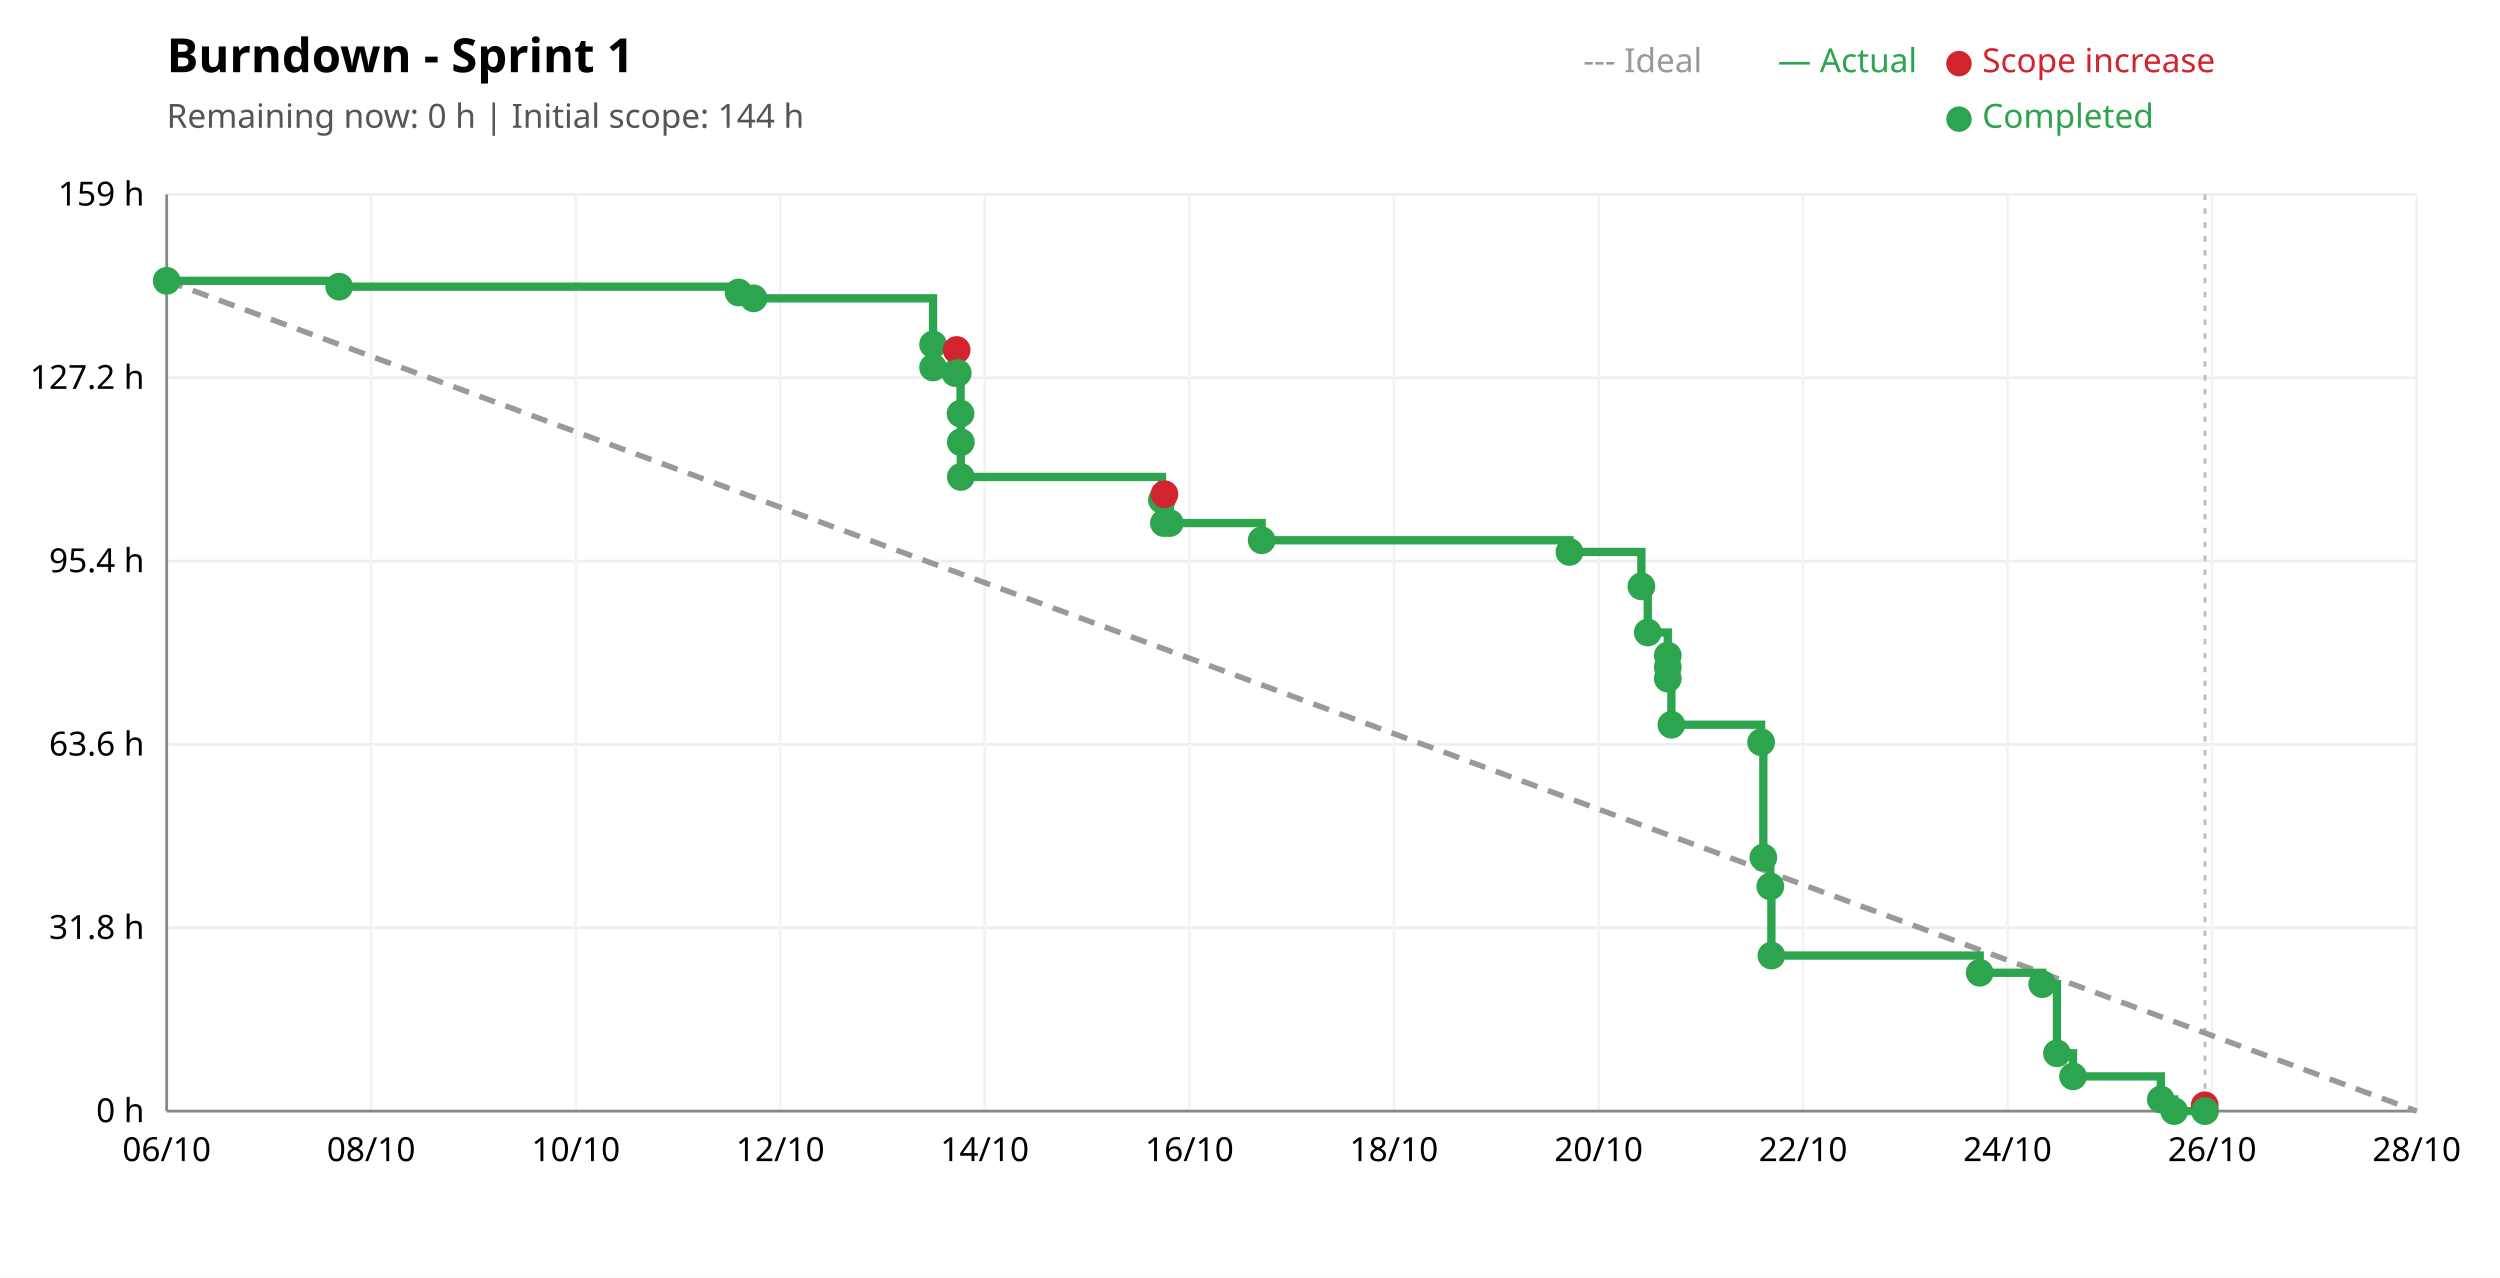
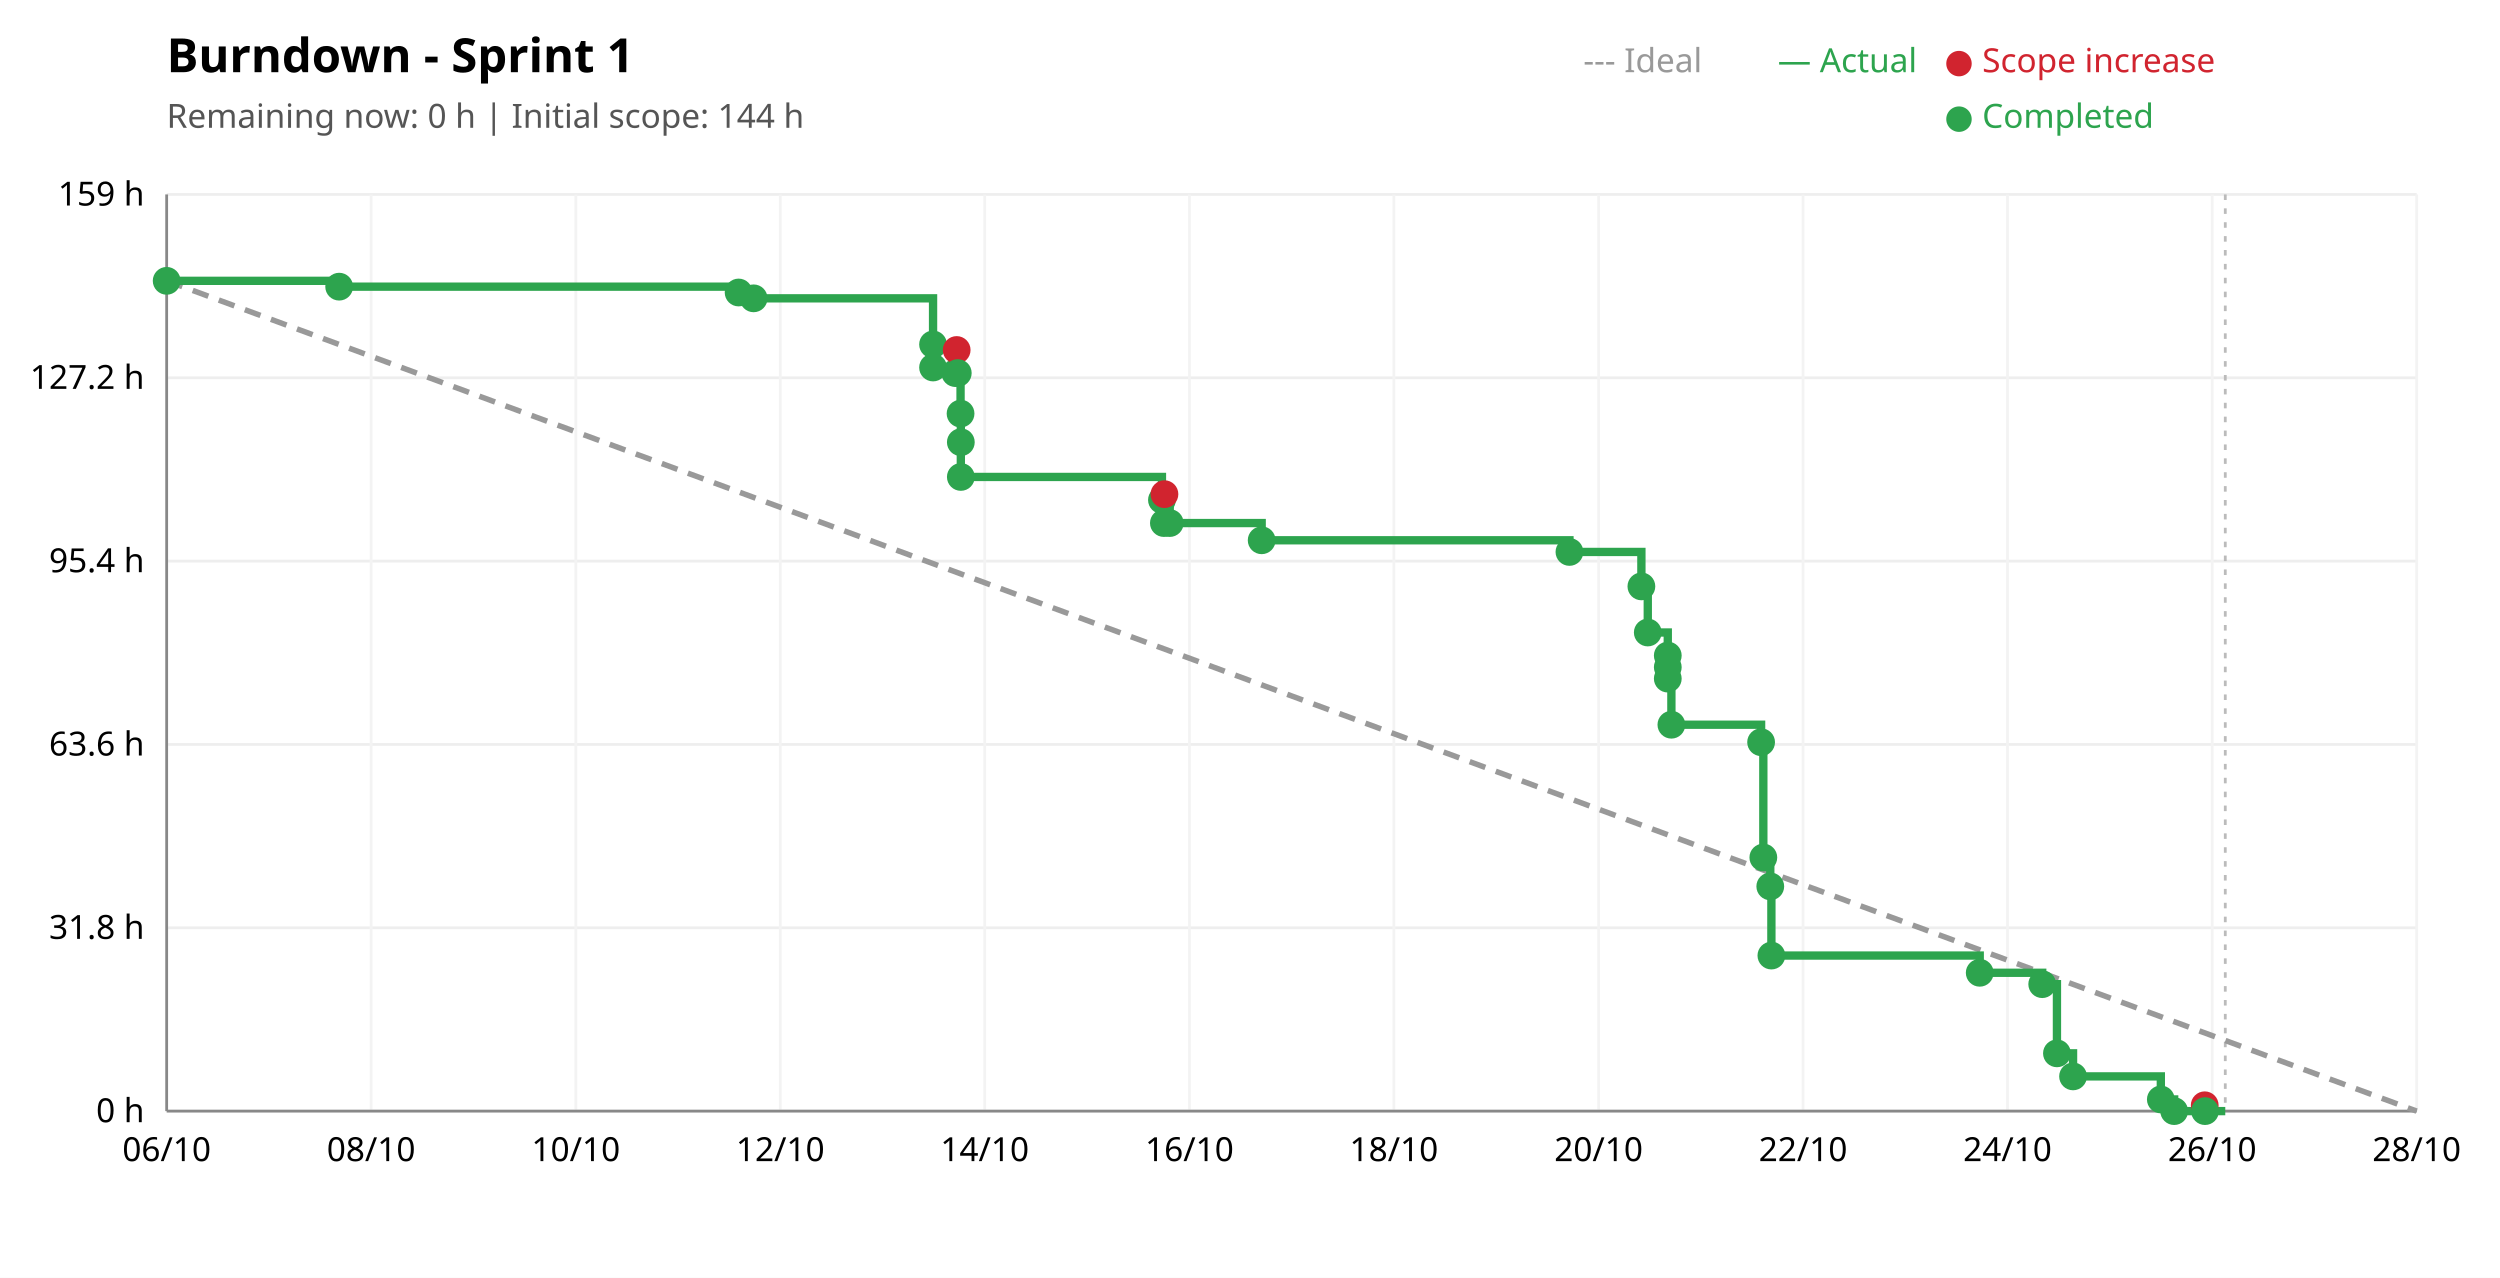
<svg xmlns="http://www.w3.org/2000/svg" width="900" height="460" font-family="sans-serif" font-size="12">
  <rect width="100%" height="100%" fill="white" />
  <text x="60" y="26" font-size="17" font-weight="bold">Burndown - Sprint 1</text>
  <text x="60" y="46" fill="#555">Remaining now: 0 h  |  Initial scope: 144 h</text>
  <line x1="60" y1="400.0" x2="870" y2="400.0" stroke="#eee" />
  <text x="52" y="404.0" text-anchor="end">0 h</text>
  <line x1="60" y1="334.0" x2="870" y2="334.0" stroke="#eee" />
  <text x="52" y="338.0" text-anchor="end">31.8 h</text>
  <line x1="60" y1="268.0" x2="870" y2="268.0" stroke="#eee" />
  <text x="52" y="272.0" text-anchor="end">63.6 h</text>
  <line x1="60" y1="202.0" x2="870" y2="202.0" stroke="#eee" />
  <text x="52" y="206.0" text-anchor="end">95.4 h</text>
  <line x1="60" y1="136.0" x2="870" y2="136.0" stroke="#eee" />
  <text x="52" y="140.0" text-anchor="end">127.2 h</text>
  <line x1="60" y1="70.0" x2="870" y2="70.0" stroke="#eee" />
  <text x="52" y="74.0" text-anchor="end">159 h</text>
  <line x1="60.0" y1="70" x2="60.0" y2="400" stroke="#f3f3f3" />
  <text x="60.0" y="418" text-anchor="middle">06/10</text>
  <line x1="133.6" y1="70" x2="133.6" y2="400" stroke="#f3f3f3" />
  <text x="133.6" y="418" text-anchor="middle">08/10</text>
  <line x1="207.3" y1="70" x2="207.3" y2="400" stroke="#f3f3f3" />
  <text x="207.3" y="418" text-anchor="middle">10/10</text>
  <line x1="280.9" y1="70" x2="280.9" y2="400" stroke="#f3f3f3" />
  <text x="280.9" y="418" text-anchor="middle">12/10</text>
  <line x1="354.5" y1="70" x2="354.5" y2="400" stroke="#f3f3f3" />
  <text x="354.5" y="418" text-anchor="middle">14/10</text>
  <line x1="428.2" y1="70" x2="428.2" y2="400" stroke="#f3f3f3" />
  <text x="428.2" y="418" text-anchor="middle">16/10</text>
  <line x1="501.8" y1="70" x2="501.8" y2="400" stroke="#f3f3f3" />
  <text x="501.8" y="418" text-anchor="middle">18/10</text>
  <line x1="575.5" y1="70" x2="575.5" y2="400" stroke="#f3f3f3" />
  <text x="575.5" y="418" text-anchor="middle">20/10</text>
  <line x1="649.1" y1="70" x2="649.1" y2="400" stroke="#f3f3f3" />
  <text x="649.1" y="418" text-anchor="middle">22/10</text>
  <line x1="722.7" y1="70" x2="722.7" y2="400" stroke="#f3f3f3" />
  <text x="722.7" y="418" text-anchor="middle">24/10</text>
  <line x1="796.4" y1="70" x2="796.4" y2="400" stroke="#f3f3f3" />
  <text x="796.4" y="418" text-anchor="middle">26/10</text>
  <line x1="870.0" y1="70" x2="870.0" y2="400" stroke="#f3f3f3" />
  <text x="870.0" y="418" text-anchor="middle">28/10</text>
  <line x1="60" y1="400" x2="870" y2="400" stroke="#888" />
  <line x1="60" y1="70" x2="60" y2="400" stroke="#888" />
-   <line x1="793.8" y1="70" x2="793.8" y2="400" stroke="#bbb" stroke-dasharray="2 3" />
+   <line x1="801.1" y1="70" x2="801.1" y2="400" stroke="#bbb" stroke-dasharray="2 3" />
  <polyline points="60.0,101.1 870.0,400.0" fill="none" stroke="#999" stroke-dasharray="6 4" stroke-width="2" />
-   <polyline points="60.0,101.1 122.1,101.1 122.1,103.2 265.9,103.2 265.9,105.3 271.3,105.3 271.3,107.4 335.9,107.4 335.9,124.0 335.9,124.0 335.9,132.3 343.9,132.3 343.9,134.3 344.4,134.3 344.4,126.0 344.8,126.0 344.8,134.3 345.8,134.3 345.8,148.9 345.9,148.9 345.9,159.2 345.9,159.2 345.9,171.7 418.3,171.7 418.3,180.0 419.0,180.0 419.0,188.3 419.2,188.3 419.2,177.9 421.1,177.9 421.1,188.3 454.2,188.3 454.2,194.5 565.0,194.5 565.0,198.7 590.9,198.7 590.9,211.1 593.2,211.1 593.2,227.7 600.4,227.7 600.4,236.0 600.4,236.0 600.4,240.2 600.4,240.2 600.4,244.3 601.7,244.3 601.7,260.9 634.0,260.9 634.0,267.2 634.8,267.2 634.8,308.7 637.3,308.7 637.3,319.1 637.7,319.1 637.7,344.0 712.7,344.0 712.7,350.2 735.2,350.2 735.2,354.3 740.5,354.3 740.5,379.2 746.3,379.2 746.3,387.5 777.9,387.5 777.9,395.8 782.7,395.8 782.7,400.0 793.7,400.0 793.7,397.9 793.8,397.9 793.8,400.0 793.8,400.0" fill="none" stroke="#2da44e" stroke-width="3" />
+   <polyline points="60.0,101.1 122.1,101.1 122.1,103.2 265.9,103.2 265.9,105.3 271.3,105.3 271.3,107.4 335.9,107.4 335.9,124.0 335.9,124.0 335.9,132.3 343.9,132.3 343.9,134.3 344.4,134.3 344.4,126.0 344.8,126.0 344.8,134.3 345.8,134.3 345.8,148.9 345.9,148.9 345.9,159.2 345.9,159.2 345.9,171.7 418.3,171.7 418.3,180.0 419.0,180.0 419.0,188.3 419.2,188.3 419.2,177.9 421.1,177.9 421.1,188.3 454.2,188.3 454.2,194.5 565.0,194.5 565.0,198.7 590.9,198.7 590.9,211.1 593.2,211.1 593.2,227.7 600.4,227.7 600.4,236.0 600.4,236.0 600.4,240.2 600.4,240.2 600.4,244.3 601.7,244.3 601.7,260.9 634.0,260.9 634.0,267.2 634.8,267.2 634.8,308.7 637.3,308.7 637.3,319.1 637.7,319.1 637.7,344.0 712.7,344.0 712.7,350.2 735.2,350.2 735.2,354.3 740.5,354.3 740.5,379.2 746.3,379.2 746.3,387.5 777.9,387.5 777.9,395.8 782.7,395.8 782.7,400.0 793.7,400.0 793.7,397.9 793.8,397.9 793.8,400.0 801.1,400.0" fill="none" stroke="#2da44e" stroke-width="3" />
  <circle cx="122.1" cy="103.2" r="5" fill="#2da44e" />
  <circle cx="265.9" cy="105.3" r="5" fill="#2da44e" />
  <circle cx="271.3" cy="107.4" r="5" fill="#2da44e" />
  <circle cx="335.9" cy="124.0" r="5" fill="#2da44e" />
  <circle cx="335.9" cy="132.3" r="5" fill="#2da44e" />
  <circle cx="343.9" cy="134.3" r="5" fill="#2da44e" />
  <circle cx="344.4" cy="126.0" r="5" fill="#d1242f" />
  <circle cx="344.8" cy="134.3" r="5" fill="#2da44e" />
  <circle cx="345.8" cy="148.9" r="5" fill="#2da44e" />
  <circle cx="345.9" cy="159.2" r="5" fill="#2da44e" />
  <circle cx="345.9" cy="171.7" r="5" fill="#2da44e" />
  <circle cx="418.3" cy="180.0" r="5" fill="#2da44e" />
  <circle cx="419.0" cy="188.3" r="5" fill="#2da44e" />
  <circle cx="419.2" cy="177.9" r="5" fill="#d1242f" />
  <circle cx="421.1" cy="188.3" r="5" fill="#2da44e" />
  <circle cx="454.2" cy="194.5" r="5" fill="#2da44e" />
  <circle cx="565.0" cy="198.7" r="5" fill="#2da44e" />
  <circle cx="590.9" cy="211.1" r="5" fill="#2da44e" />
  <circle cx="593.2" cy="227.7" r="5" fill="#2da44e" />
  <circle cx="600.4" cy="236.0" r="5" fill="#2da44e" />
  <circle cx="600.4" cy="240.2" r="5" fill="#2da44e" />
  <circle cx="600.4" cy="244.3" r="5" fill="#2da44e" />
  <circle cx="601.7" cy="260.9" r="5" fill="#2da44e" />
  <circle cx="634.0" cy="267.2" r="5" fill="#2da44e" />
  <circle cx="634.8" cy="308.7" r="5" fill="#2da44e" />
  <circle cx="637.3" cy="319.1" r="5" fill="#2da44e" />
  <circle cx="637.7" cy="344.0" r="5" fill="#2da44e" />
  <circle cx="712.7" cy="350.2" r="5" fill="#2da44e" />
  <circle cx="735.2" cy="354.3" r="5" fill="#2da44e" />
  <circle cx="740.5" cy="379.2" r="5" fill="#2da44e" />
  <circle cx="746.3" cy="387.5" r="5" fill="#2da44e" />
  <circle cx="777.9" cy="395.8" r="5" fill="#2da44e" />
  <circle cx="782.7" cy="400.0" r="5" fill="#2da44e" />
  <circle cx="793.7" cy="397.9" r="5" fill="#d1242f" />
  <circle cx="793.8" cy="400.0" r="5" fill="#2da44e" />
  <circle cx="60.0" cy="101.1" r="5" fill="#2da44e" />
  <text x="570" y="26" fill="#999">--- Ideal</text>
  <text x="640" y="26" fill="#2da44e">— Actual</text>
  <text x="700" y="26" fill="#d1242f">● Scope increase</text>
  <text x="700" y="46" fill="#2da44e">● Completed</text>
</svg>
